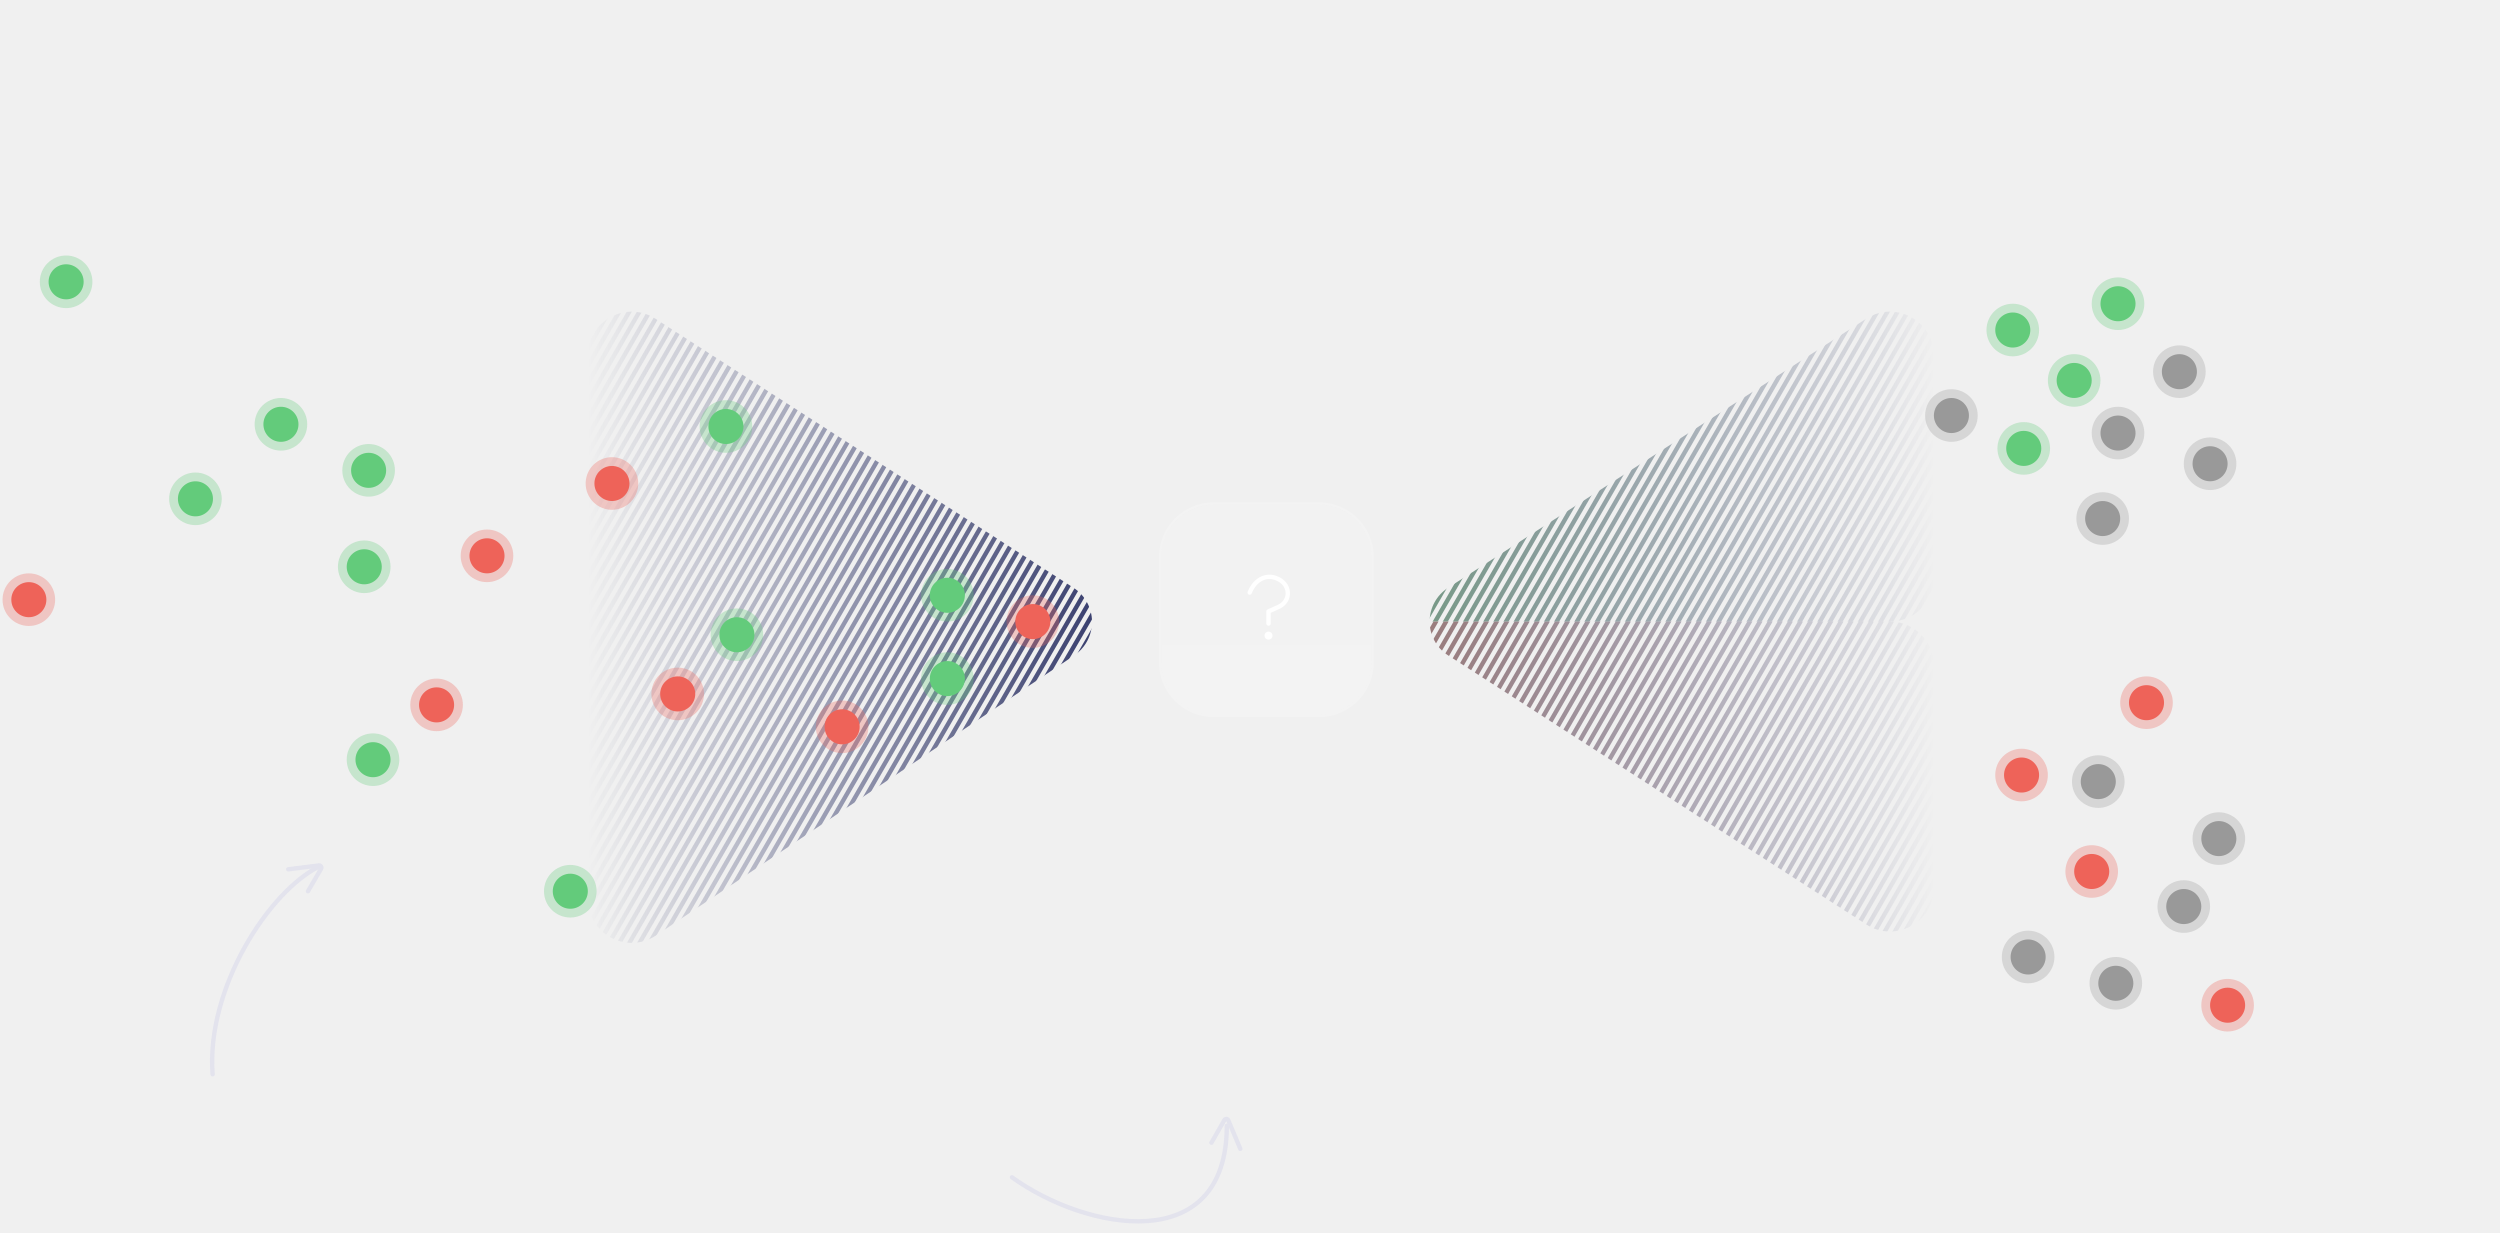
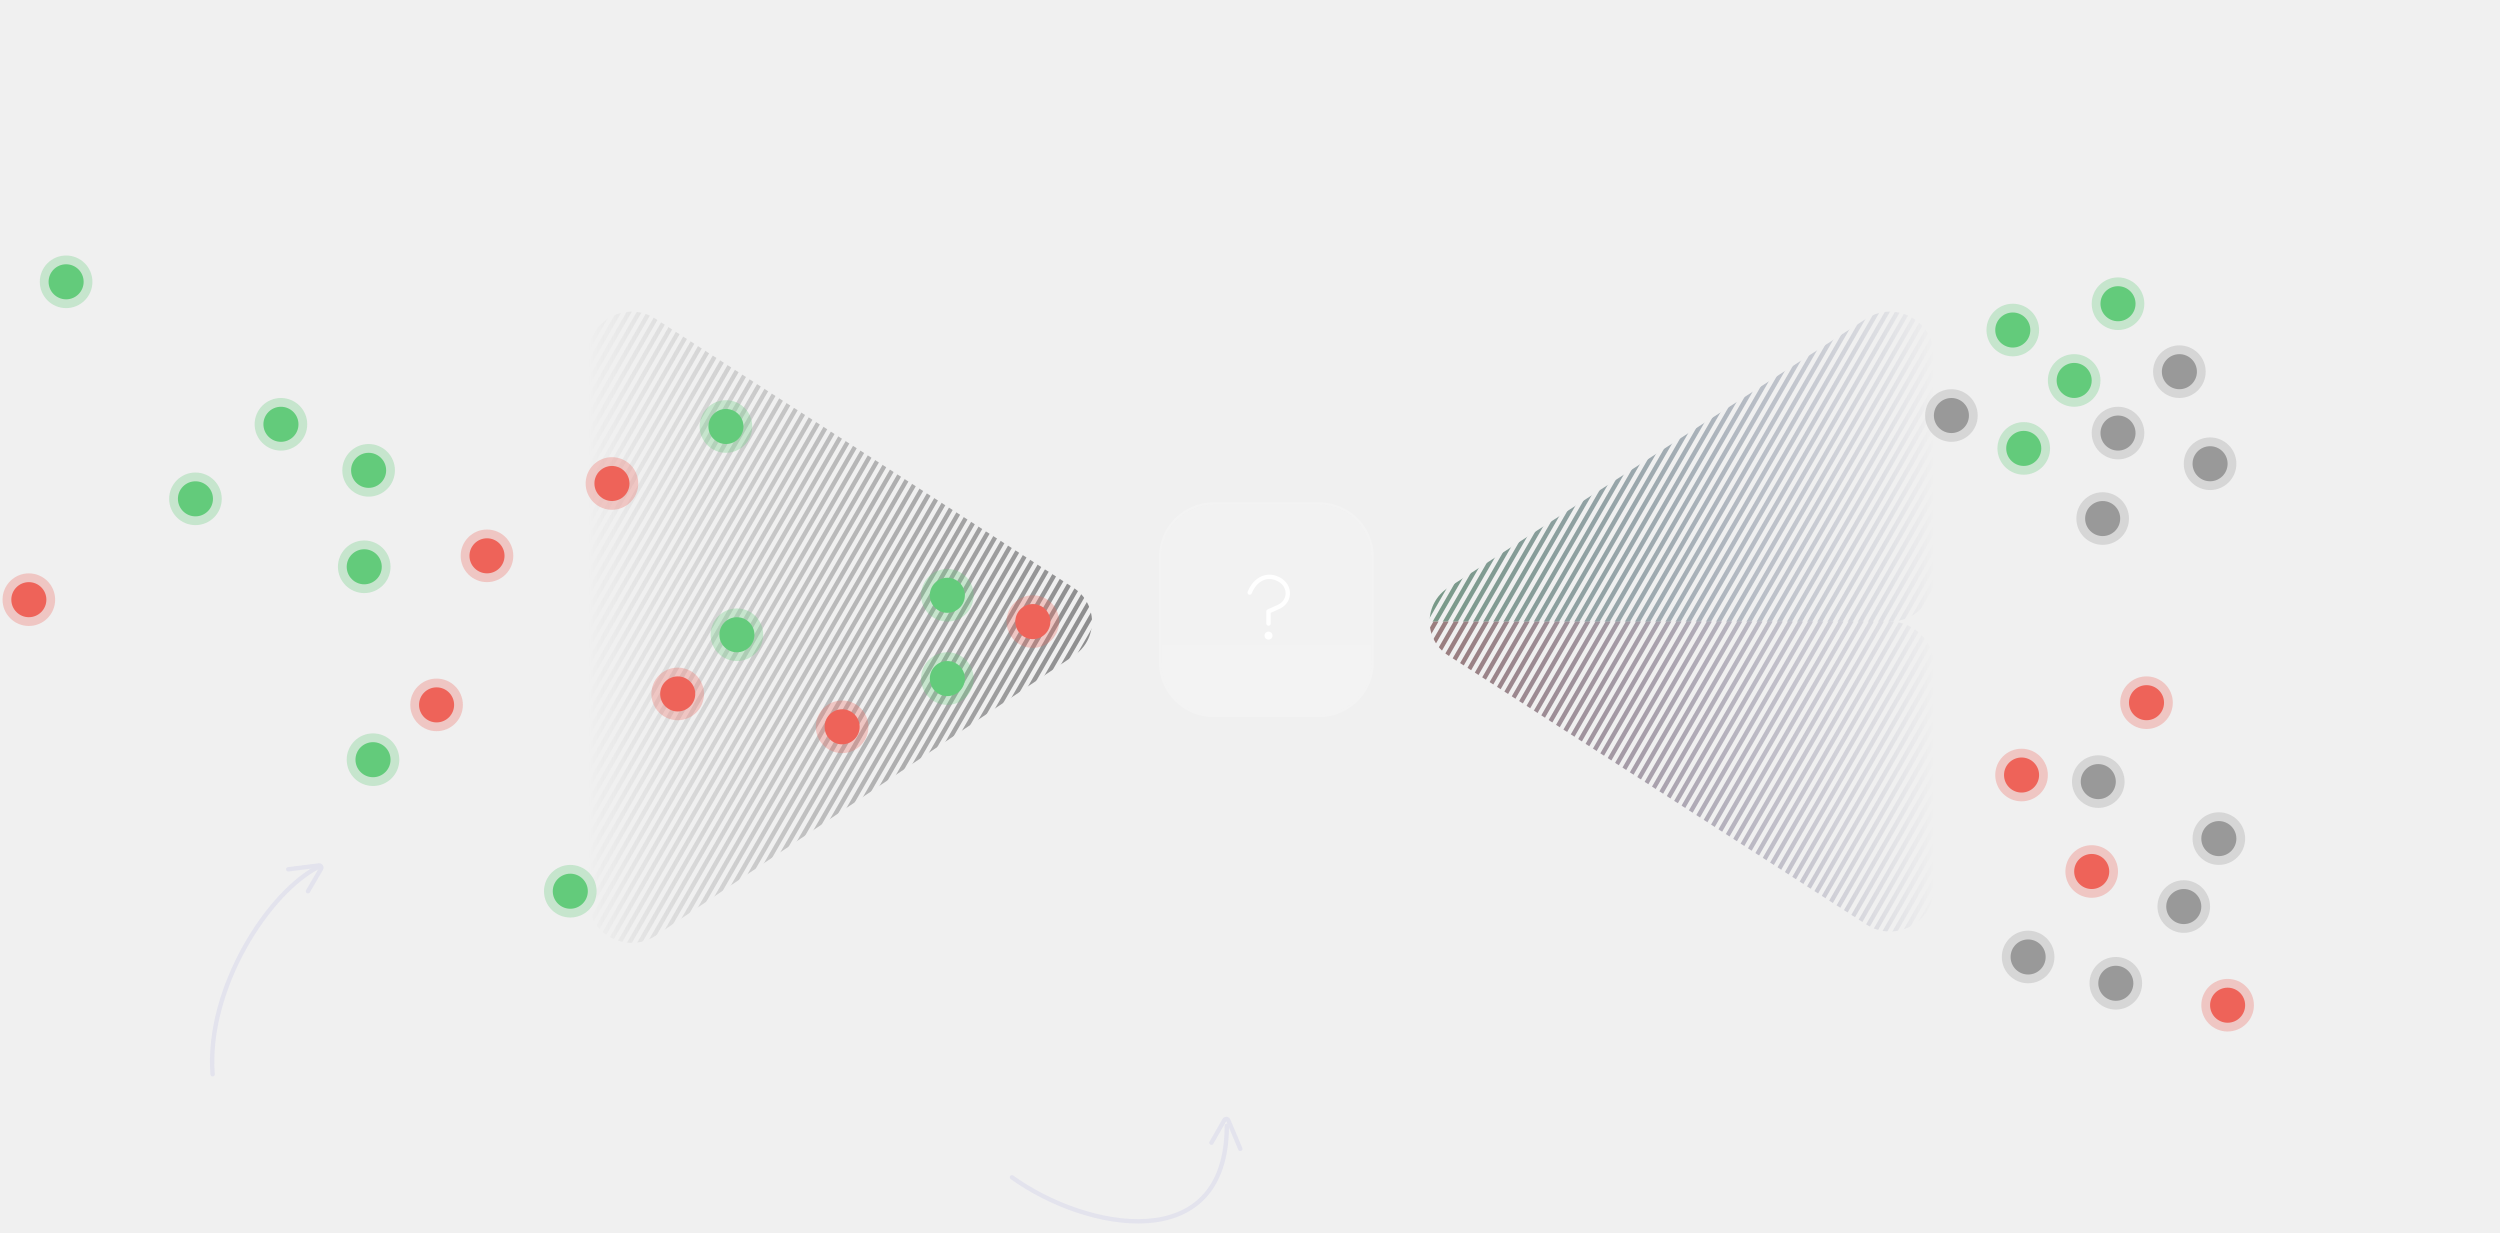
<svg xmlns="http://www.w3.org/2000/svg" viewBox="0 0 633 312" shape-rendering="geometricPrecision" text-rendering="geometricPrecision">
  <defs>
    <linearGradient id="b" x1="148.84" y1="159.05" x2="282.883" y2="159.05" spreadMethod="pad" gradientUnits="userSpaceOnUse">
-       <stop offset="0%" stop-color="rgba(50,56,105,0)" />
-       <stop offset="100%" stop-color="#323869" />
+       <stop stop-color="#727273" stop-opacity="0" />
+       <stop offset="1" stop-color="#89898A" />
    </linearGradient>
    <linearGradient id="e" x1="489.639" y1="159.05" x2="355.595" y2="159.05" spreadMethod="pad" gradientUnits="userSpaceOnUse">
      <stop offset="0%" stop-color="rgba(50,56,105,0)" />
      <stop offset="100%" stop-color="#769a84" />
    </linearGradient>
    <linearGradient id="h" x1="489.639" y1="155.72" x2="355.595" y2="155.72" spreadMethod="pad" gradientUnits="userSpaceOnUse">
      <stop offset="0%" stop-color="rgba(50,56,105,0)" />
      <stop offset="100%" stop-color="#9b7a78" />
    </linearGradient>
    <linearGradient id="j" x1="26.642" y1="0" x2="26.642" y2="53.285" spreadMethod="pad" gradientUnits="userSpaceOnUse">
      <stop offset="0%" stop-color="rgba(255,255,255,0.1)" />
      <stop offset="100%" stop-color="rgba(255,255,255,0.2)" />
    </linearGradient>
  </defs>
  <g mask="url(#a)">
    <path d="M148.84 90.031c0-8.785 9.72-14.089 17.108-9.335l105.834 68.102a10.285 10.285 0 0 1 .157 17.192l-105.822 70.854c-7.376 4.939-17.277-.348-17.277-9.224V90.031Z" fill="url(#b)" />
    <mask id="a" mask-type="alpha">
      <g clip-path="url(#c)">
        <g fill="none" stroke="#000" stroke-width="1.11">
          <path d="M185.403 2.68 70.743 201.276M187.325 3.789 72.665 202.387M189.25 4.9 74.588 203.498M191.171 6.01 76.511 204.607M193.095 7.119 78.435 205.717M195.016 8.23 80.356 206.828M196.94 9.34 82.28 207.937M198.862 10.451 84.202 209.049M200.786 11.56 86.126 210.158M202.708 12.67 88.048 211.267M204.63 13.781 89.97 212.379M206.554 14.89 91.894 213.488M208.475 16 93.815 214.597M210.4 17.111 95.74 215.71M212.321 18.22 97.661 216.819M214.245 19.332 99.585 217.929M216.167 20.441 101.507 219.04M218.091 21.55l-114.66 198.598M220.013 22.662 105.353 221.26M221.934 23.771 107.274 222.37M223.858 24.88l-114.66 198.598M225.78 25.992 111.12 224.59M227.704 27.101 113.044 225.7M229.626 28.21l-114.66 198.598M231.55 29.322 116.89 227.92M233.472 30.431 118.812 229.03M235.393 31.543 120.733 230.14M237.317 32.652 122.657 231.25M239.24 33.762 124.58 232.359M241.163 34.873 126.503 233.47M243.085 35.982 128.425 234.58M245.01 37.092 130.347 235.689M246.931 38.203 132.271 236.8M248.854 39.312 134.194 237.91M250.776 40.422l-114.66 198.597M252.698 41.533l-114.66 198.598M254.622 42.642 139.962 241.24M256.544 43.754 141.884 242.35M258.468 44.863l-114.66 198.598M260.39 45.972 145.73 244.57M262.313 47.084 147.653 245.68M264.235 48.193l-114.66 198.598M266.16 49.303 151.5 247.9M268.081 50.414l-114.66 198.598M270.003 51.523l-114.66 198.598M271.927 52.635l-114.66 198.597M273.85 53.744 159.187 252.342M275.772 54.853l-114.66 198.598M277.694 55.965l-114.66 198.597M279.618 57.074l-114.66 198.598M281.54 58.183 166.88 256.781M283.464 59.295l-114.66 198.597M285.386 60.404l-114.66 198.598M287.307 61.513l-114.66 198.598M289.231 62.625l-114.66 198.597M291.153 63.734l-114.66 198.598M293.077 64.846l-114.66 198.597M295 65.955 180.34 264.553M296.923 67.064l-114.66 198.598M298.845 68.176l-114.66 198.597M300.766 69.285l-114.66 198.598M302.69 70.394 188.03 268.992M304.612 71.506l-114.66 198.597M306.536 72.615l-114.66 198.598M308.458 73.724l-114.66 198.598M310.382 74.836l-114.66 198.597M312.304 75.945l-114.66 198.598M314.227 77.056l-114.66 198.598M316.15 78.166 201.49 276.763M318.071 79.275l-114.66 198.598M319.995 80.387l-114.66 198.597M321.917 81.496l-114.66 198.598M323.841 82.605l-114.66 198.598M325.763 83.717l-114.66 198.597M327.686 84.826l-114.66 198.598M329.608 85.937l-114.66 198.598M331.53 87.047 216.87 285.644M333.454 88.156l-114.66 198.598" />
        </g>
        <clipPath id="c">
          <rect width="170.954" height="229.321" rx="0" ry="0" transform="rotate(30 90.382 339.598)" fill="#fff" />
        </clipPath>
      </g>
    </mask>
  </g>
  <g mask="url(#d)">
    <path d="M489.639 90.031c0-8.785-9.721-14.089-17.108-9.335l-105.885 68.135a10.17 10.17 0 0 0-4.668 8.554h116.56c6.131 0 11.101-4.97 11.101-11.101V90.031Z" fill="url(#e)" />
    <mask id="d" mask-type="alpha">
      <g clip-path="url(#f)">
        <g fill="none" stroke="#000" stroke-width="1.11">
          <path d="m432.193 2.68-114.66 198.597M434.115 3.789l-114.66 198.598M436.04 4.9 321.38 203.498M437.961 6.01l-114.66 198.597M439.885 7.119l-114.66 198.598M441.807 8.23l-114.66 198.598M443.73 9.34 329.07 207.937M445.652 10.451l-114.66 198.598M447.576 11.56l-114.66 198.598M449.498 12.67l-114.66 198.597M451.42 13.781 336.76 212.379M453.344 14.89l-114.66 198.598M455.265 16l-114.66 198.597M457.19 17.111 342.53 215.71M459.111 18.22l-114.66 198.598M461.035 19.332l-114.66 198.597M462.957 20.441 348.297 219.04M464.88 21.55 350.217 220.149M466.803 22.662 352.143 221.26M468.724 23.771 354.064 222.37M470.648 24.88l-114.66 198.598M472.57 25.992 357.91 224.59M474.494 27.101 359.834 225.7M476.416 28.21l-114.66 198.598M478.34 29.322 363.68 227.92M480.262 30.431 365.602 229.03M482.183 31.543 367.523 230.14M484.107 32.652 369.447 231.25M486.03 33.762 371.37 232.359M487.953 34.873 373.293 233.47M489.875 35.982 375.215 234.58M491.8 37.092 377.137 235.689M493.721 38.203 379.061 236.8M495.644 39.312 380.984 237.91M497.566 40.422l-114.66 198.597M499.488 41.533l-114.66 198.598M501.412 42.642 386.752 241.24M503.334 43.754 388.674 242.35M505.258 44.863l-114.66 198.598M507.18 45.972 392.52 244.57M509.103 47.084 394.443 245.68M511.025 48.193l-114.66 198.598M512.95 49.303 398.29 247.9M514.871 50.414l-114.66 198.598M516.793 51.523l-114.66 198.598M518.717 52.635l-114.66 198.597M520.64 53.744 405.977 252.342M522.562 54.853l-114.66 198.598M524.484 55.965l-114.66 198.597M526.408 57.074l-114.66 198.598M528.33 58.183 413.67 256.781M530.252 59.295l-114.66 198.597M532.176 60.404l-114.66 198.598M534.098 61.513l-114.66 198.598M536.021 62.625l-114.66 198.597M537.943 63.734l-114.66 198.598M539.867 64.846l-114.66 198.597M541.79 65.955 427.13 264.553M543.713 67.064l-114.66 198.598M545.635 68.176l-114.66 198.597M547.557 69.285l-114.66 198.598M549.48 70.394 434.82 268.992M551.402 71.506l-114.66 198.597M553.326 72.615l-114.66 198.598M555.248 73.726l-114.66 198.598M557.172 74.836l-114.66 198.597M559.094 75.945l-114.66 198.598M561.017 77.056l-114.66 198.598M562.94 78.166 448.28 276.763M564.861 79.275l-114.66 198.598M566.785 80.387l-114.66 198.597M568.707 81.496l-114.66 198.598M570.631 82.605l-114.66 198.598M572.553 83.717l-114.66 198.597M574.476 84.826l-114.66 198.598M576.398 85.937l-114.66 198.598M578.32 87.047 463.66 285.644M580.244 88.156l-114.66 198.598" />
        </g>
        <clipPath id="f">
          <rect width="170.954" height="229.321" rx="0" ry="0" transform="rotate(30 212.215 794.285)" fill="#fff" />
        </clipPath>
      </g>
    </mask>
  </g>
  <g mask="url(#g)">
    <path d="M489.639 224.738c0 8.785-9.721 14.089-17.108 9.335l-105.885-68.134a10.171 10.171 0 0 1-4.668-8.554h116.56c6.131 0 11.101 4.97 11.101 11.101v56.252Z" fill="url(#h)" />
    <mask id="g" mask-type="alpha">
      <g clip-path="url(#i)">
        <g fill="none" stroke="#000" stroke-width="1.11">
          <path d="M432.193 29.664 317.533 228.26M434.115 30.773 319.455 229.37M436.04 31.884 321.38 230.481M437.961 32.994 323.301 231.59M439.885 34.103 325.225 232.7M441.807 35.214l-114.66 198.598M443.73 36.324 329.07 234.92M445.652 37.435l-114.66 198.597M447.576 38.545l-114.66 198.597M449.498 39.654 334.838 238.25M451.42 40.765 336.76 239.362M453.344 41.875l-114.66 198.597M455.265 42.984 340.605 241.58M457.19 44.095 342.53 242.692M459.111 45.205l-114.66 198.597M461.035 46.316l-114.66 198.597M462.957 47.425l-114.66 198.597M464.88 48.535 350.217 247.132M466.803 49.646l-114.66 198.597M468.724 50.755l-114.66 198.598M470.648 51.865l-114.66 198.597M472.57 52.976 357.91 251.573M474.494 54.086l-114.66 198.597M476.416 55.195l-114.66 198.597M478.34 56.306 363.68 254.903M480.262 57.416l-114.66 198.597M482.183 58.527l-114.66 198.597M484.107 59.636l-114.66 198.597M486.03 60.746 371.37 259.343M487.953 61.857l-114.66 198.597M489.875 62.966l-114.66 198.597M491.8 64.076 377.137 262.673M493.721 65.187l-114.66 198.597M495.644 66.296l-114.66 198.598M497.566 67.406l-114.66 198.597M499.488 68.517l-114.66 198.597M501.412 69.627l-114.66 198.597M503.334 70.738l-114.66 198.597M505.258 71.847l-114.66 198.597M507.18 72.957 392.52 271.554M509.103 74.068l-114.66 198.597M511.025 75.177l-114.66 198.597M512.95 76.287 398.29 274.884M514.871 77.398l-114.66 198.597M516.793 78.507l-114.66 198.597M518.717 79.619l-114.66 198.597M520.64 80.728 405.977 279.325M522.562 81.837l-114.66 198.598M524.484 82.949l-114.66 198.597M526.408 84.058l-114.66 198.597M528.33 85.168 413.67 283.765M530.252 86.279l-114.66 198.597M532.176 87.388l-114.66 198.597M534.098 88.498l-114.66 198.597M536.021 89.609l-114.66 198.597M537.943 90.718l-114.66 198.597M539.867 91.83l-114.66 198.597M541.79 92.939 427.13 291.536M543.713 94.048l-114.66 198.597M545.635 95.16l-114.66 198.597M547.557 96.27l-114.66 198.596M549.48 97.379 434.82 295.976M551.402 98.49l-114.66 198.597M553.326 99.6l-114.66 198.596M555.248 100.71l-114.66 198.598M557.172 101.82l-114.66 198.597M559.094 102.93l-114.66 198.596M561.017 104.04l-114.66 198.598M562.94 105.15 448.28 303.747M564.861 106.26l-114.66 198.596M566.785 107.37l-114.66 198.598M568.707 108.48l-114.66 198.597M570.631 109.59l-114.66 198.597M572.553 110.7l-114.66 198.598M574.476 111.81l-114.66 198.597M576.398 112.921 461.738 311.52M578.32 114.03 463.66 312.628M580.244 115.14l-114.66 198.597" />
        </g>
        <clipPath id="i">
          <rect width="170.954" height="229.321" rx="0" ry="0" transform="rotate(30 162.5 807.606)" fill="#fff" />
        </clipPath>
      </g>
    </mask>
  </g>
  <circle r="4.44" transform="translate(94.446 192.354)" fill="#63cb7b" />
  <circle r="6.661" transform="translate(94.446 192.354)" opacity=".3" fill="#63cb7b" />
  <circle r="4.44" transform="translate(93.335 119.089)" fill="#63cb7b" />
  <circle r="6.661" transform="translate(93.334 119.088)" opacity=".3" fill="#63cb7b" />
  <circle r="4.44" transform="translate(186.583 160.718)" fill="#63cb7b" />
  <circle r="6.661" transform="translate(186.582 160.717)" opacity=".3" fill="#63cb7b" />
  <circle r="4.44" transform="translate(49.487 126.304)" fill="#63cb7b" />
  <circle r="6.661" transform="translate(49.487 126.303)" opacity=".3" fill="#63cb7b" />
  <circle r="4.44" transform="translate(71.134 107.433)" fill="#63cb7b" />
  <circle r="6.661" transform="translate(71.133 107.432)" opacity=".3" fill="#63cb7b" />
  <circle r="4.44" transform="translate(16.74 71.354)" fill="#63cb7b" />
  <circle r="6.661" transform="translate(16.739 71.354)" opacity=".3" fill="#63cb7b" />
  <circle r="4.44" transform="translate(239.868 171.817)" fill="#63cb7b" />
  <circle r="6.661" transform="translate(239.868 171.817)" opacity=".3" fill="#63cb7b" />
  <circle r="4.44" transform="translate(239.868 150.726)" fill="#63cb7b" />
  <circle r="6.661" transform="translate(239.868 150.725)" opacity=".3" fill="#63cb7b" />
  <circle r="4.44" transform="translate(183.808 107.987)" fill="#63cb7b" />
  <circle r="6.661" transform="translate(183.807 107.987)" opacity=".3" fill="#63cb7b" />
  <circle r="4.44" transform="translate(144.399 225.657)" fill="#63cb7b" />
  <circle r="6.661" transform="translate(144.399 225.657)" opacity=".3" fill="#63cb7b" />
  <circle r="4.44" transform="translate(110.542 178.477)" fill="#ee6359" />
  <circle r="6.661" transform="translate(110.541 178.477)" opacity=".3" fill="#ee6359" />
  <circle r="4.44" transform="translate(123.308 140.735)" fill="#ee6359" />
  <circle r="6.661" transform="translate(123.307 140.735)" opacity=".3" fill="#ee6359" />
  <circle r="4.44" transform="translate(171.597 175.702)" fill="#ee6359" />
  <circle r="6.661" transform="translate(171.596 175.702)" opacity=".3" fill="#ee6359" />
  <circle r="4.44" transform="translate(154.946 122.419)" fill="#ee6359" />
  <circle r="6.661" transform="translate(154.946 122.418)" opacity=".3" fill="#ee6359" />
  <circle r="4.44" transform="translate(261.515 157.386)" fill="#ee6359" />
  <circle r="6.661" transform="translate(261.514 157.385)" opacity=".3" fill="#ee6359" />
  <circle r="4.44" transform="translate(213.226 184.028)" fill="#ee6359" />
  <circle r="6.661" transform="translate(213.225 184.028)" opacity=".3" fill="#ee6359" />
  <circle r="4.44" transform="translate(7.304 151.837)" fill="#ee6359" />
  <circle r="6.661" transform="translate(7.303 151.836)" opacity=".3" fill="#ee6359" />
  <circle r="4.44" transform="translate(92.225 143.511)" fill="#63cb7b" />
  <circle r="6.661" transform="translate(92.225 143.51)" opacity=".3" fill="#63cb7b" />
  <rect width="53.284" height="53.284" rx="13.321" ry="13.321" transform="translate(294 127.742)" fill="url(#j)" />
  <path d="M321.189 157.874v-3.065l2.535-1.134c3.274-1.464 3.251-6.015-.835-7.377-2.383-.795-5.107.376-6.469 3.745" fill="none" stroke="#fff" stroke-width="1.11" stroke-linecap="round" stroke-linejoin="round" />
  <circle r=".744" transform="translate(321.187 160.939)" fill="#fff" stroke="#fff" stroke-width=".555" />
  <rect width="53.84" height="53.84" rx="13.599" ry="13.599" transform="translate(293.722 127.465)" fill="none" stroke="#fff" stroke-width=".555" stroke-opacity=".2" />
  <path d="M53.832 272.003c-1.665-21.647 14.154-46.347 27.197-52.73" fill="none" stroke="#e3e3ed" stroke-width="1.11" stroke-linecap="round" />
  <path d="m72.982 220.106 7.767-.971a.555.555 0 0 1 .549.831l-3.32 5.691M314.044 290.879l-3.042-7.211a.555.555 0 0 0-.993-.06l-3.269 5.72" fill="none" stroke="#e3e3ed" stroke-width="1.11" stroke-linecap="round" />
  <path d="M256.232 298.095c18.872 13.599 54.395 20.259 54.395-13.044" fill="none" stroke="#e3e3ed" stroke-width="1.11" stroke-linecap="round" />
  <circle r="4.44" transform="translate(509.638 83.563)" fill="#63cb7b" />
  <circle r="6.661" transform="translate(509.637 83.563)" opacity=".3" fill="#63cb7b" />
  <circle r="4.44" transform="translate(536.28 109.651)" fill="#999" />
  <circle r="6.661" transform="translate(536.28 109.651)" opacity=".3" fill="#999" />
  <circle r="4.44" transform="translate(552.931 229.54)" fill="#999" />
  <circle r="6.661" transform="translate(552.93 229.539)" opacity=".3" fill="#999" />
  <circle r="4.44" transform="translate(535.726 248.968)" fill="#999" />
  <circle r="6.661" transform="translate(535.725 248.967)" opacity=".3" fill="#999" />
  <circle r="4.44" transform="translate(531.284 197.903)" fill="#999" />
  <circle r="6.661" transform="translate(531.284 197.903)" opacity=".3" fill="#999" />
  <circle r="4.44" transform="translate(512.413 113.536)" fill="#63cb7b" />
  <circle r="6.661" transform="translate(512.412 113.536)" opacity=".3" fill="#63cb7b" />
  <circle r="4.44" transform="translate(525.179 96.329)" fill="#63cb7b" />
  <circle r="6.661" transform="translate(525.178 96.329)" opacity=".3" fill="#63cb7b" />
  <circle r="4.44" transform="translate(536.28 76.903)" fill="#63cb7b" />
  <circle r="6.661" transform="translate(536.28 76.903)" opacity=".3" fill="#63cb7b" />
  <circle r="4.44" transform="translate(529.62 220.661)" fill="#ee6359" />
  <circle r="6.661" transform="translate(529.62 220.661)" opacity=".3" fill="#ee6359" />
  <circle r="4.44" transform="translate(511.858 196.237)" fill="#ee6359" />
  <circle r="6.661" transform="translate(511.858 196.237)" opacity=".3" fill="#ee6359" />
  <circle r="4.44" transform="translate(559.593 117.421)" fill="#999" />
  <circle r="6.661" transform="translate(559.592 117.42)" opacity=".3" fill="#999" />
  <circle r="4.44" transform="translate(513.522 242.308)" fill="#999" />
  <circle r="6.661" transform="translate(513.522 242.307)" opacity=".3" fill="#999" />
  <circle r="4.44" transform="translate(561.811 212.335)" fill="#999" />
  <circle r="6.661" transform="translate(561.811 212.334)" opacity=".3" fill="#999" />
  <circle r="4.44" transform="translate(564.032 254.518)" fill="#ee6359" />
  <circle r="6.661" transform="translate(564.032 254.518)" opacity=".3" fill="#ee6359" />
  <circle r="4.44" transform="translate(543.495 177.921)" fill="#ee6359" />
  <circle r="6.661" transform="translate(543.495 177.92)" opacity=".3" fill="#ee6359" />
  <circle r="4.44" transform="translate(532.395 131.298)" fill="#999" />
  <circle r="6.661" transform="translate(532.395 131.297)" opacity=".3" fill="#999" />
  <circle r="4.44" transform="translate(494.097 105.21)" fill="#999" />
  <circle r="6.661" transform="translate(494.096 105.209)" opacity=".3" fill="#999" />
  <circle r="4.44" transform="translate(551.821 94.11)" fill="#999" />
  <circle r="6.661" transform="translate(551.821 94.11)" opacity=".3" fill="#999" />
</svg>
